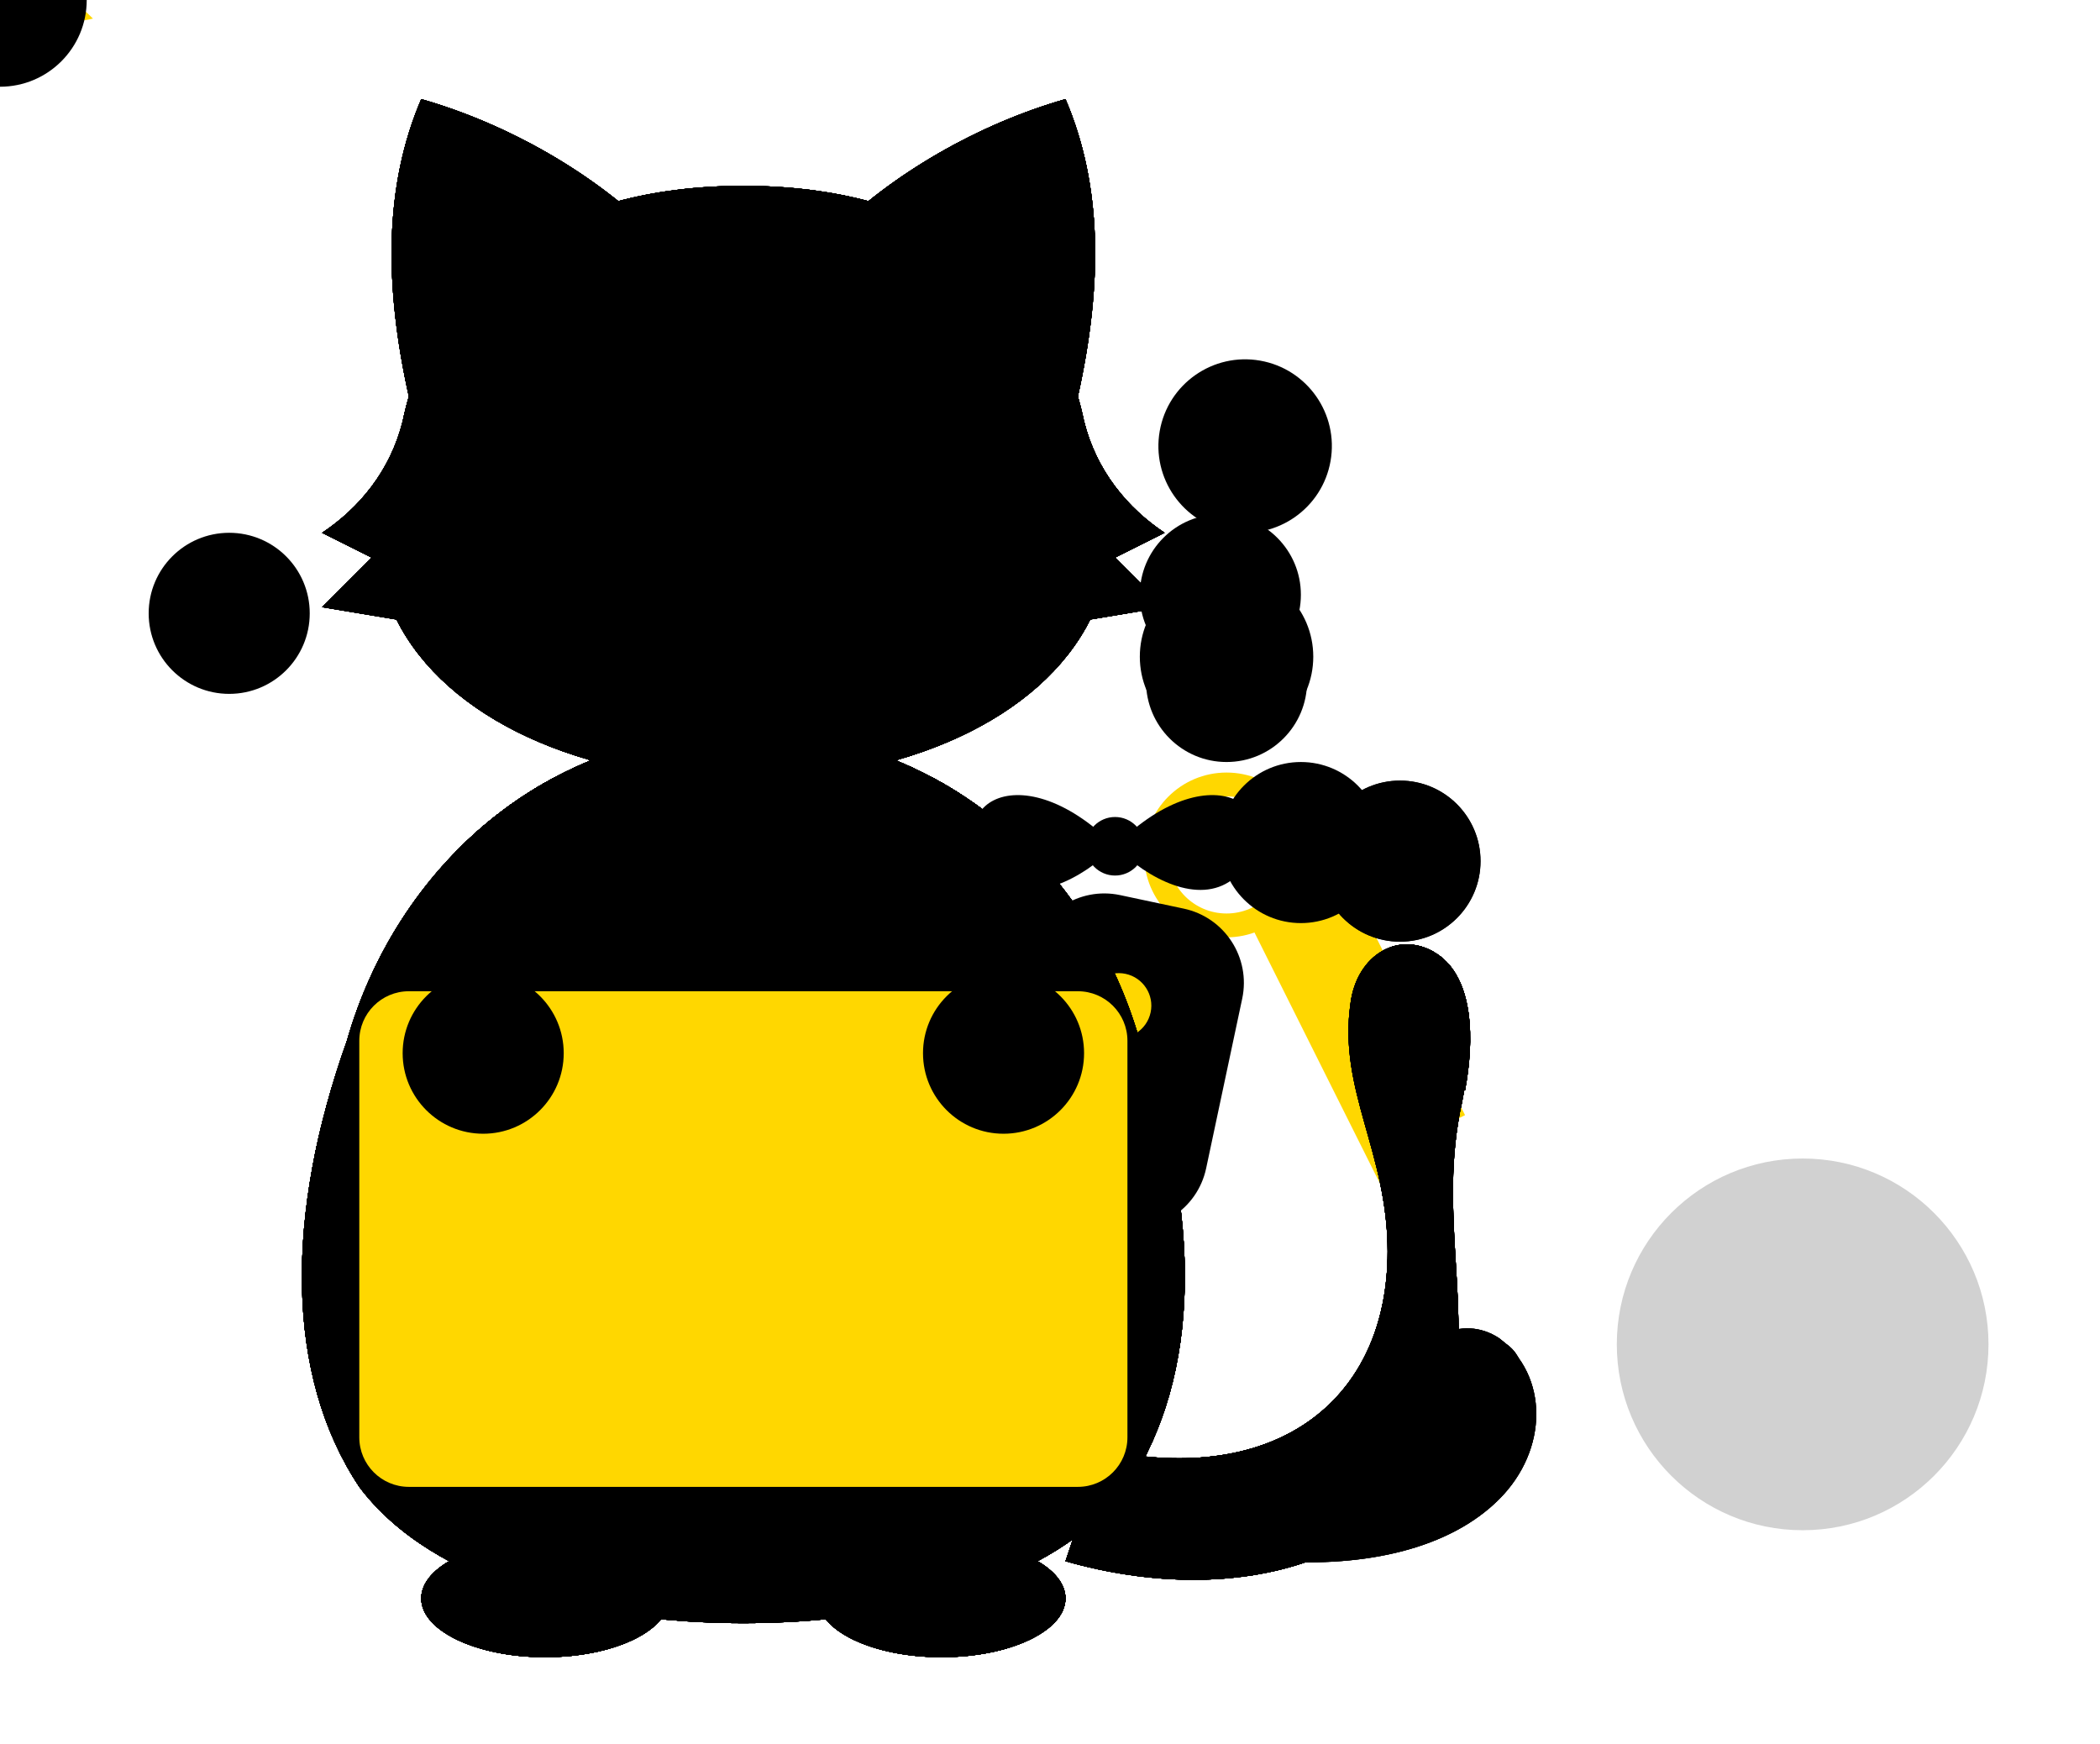
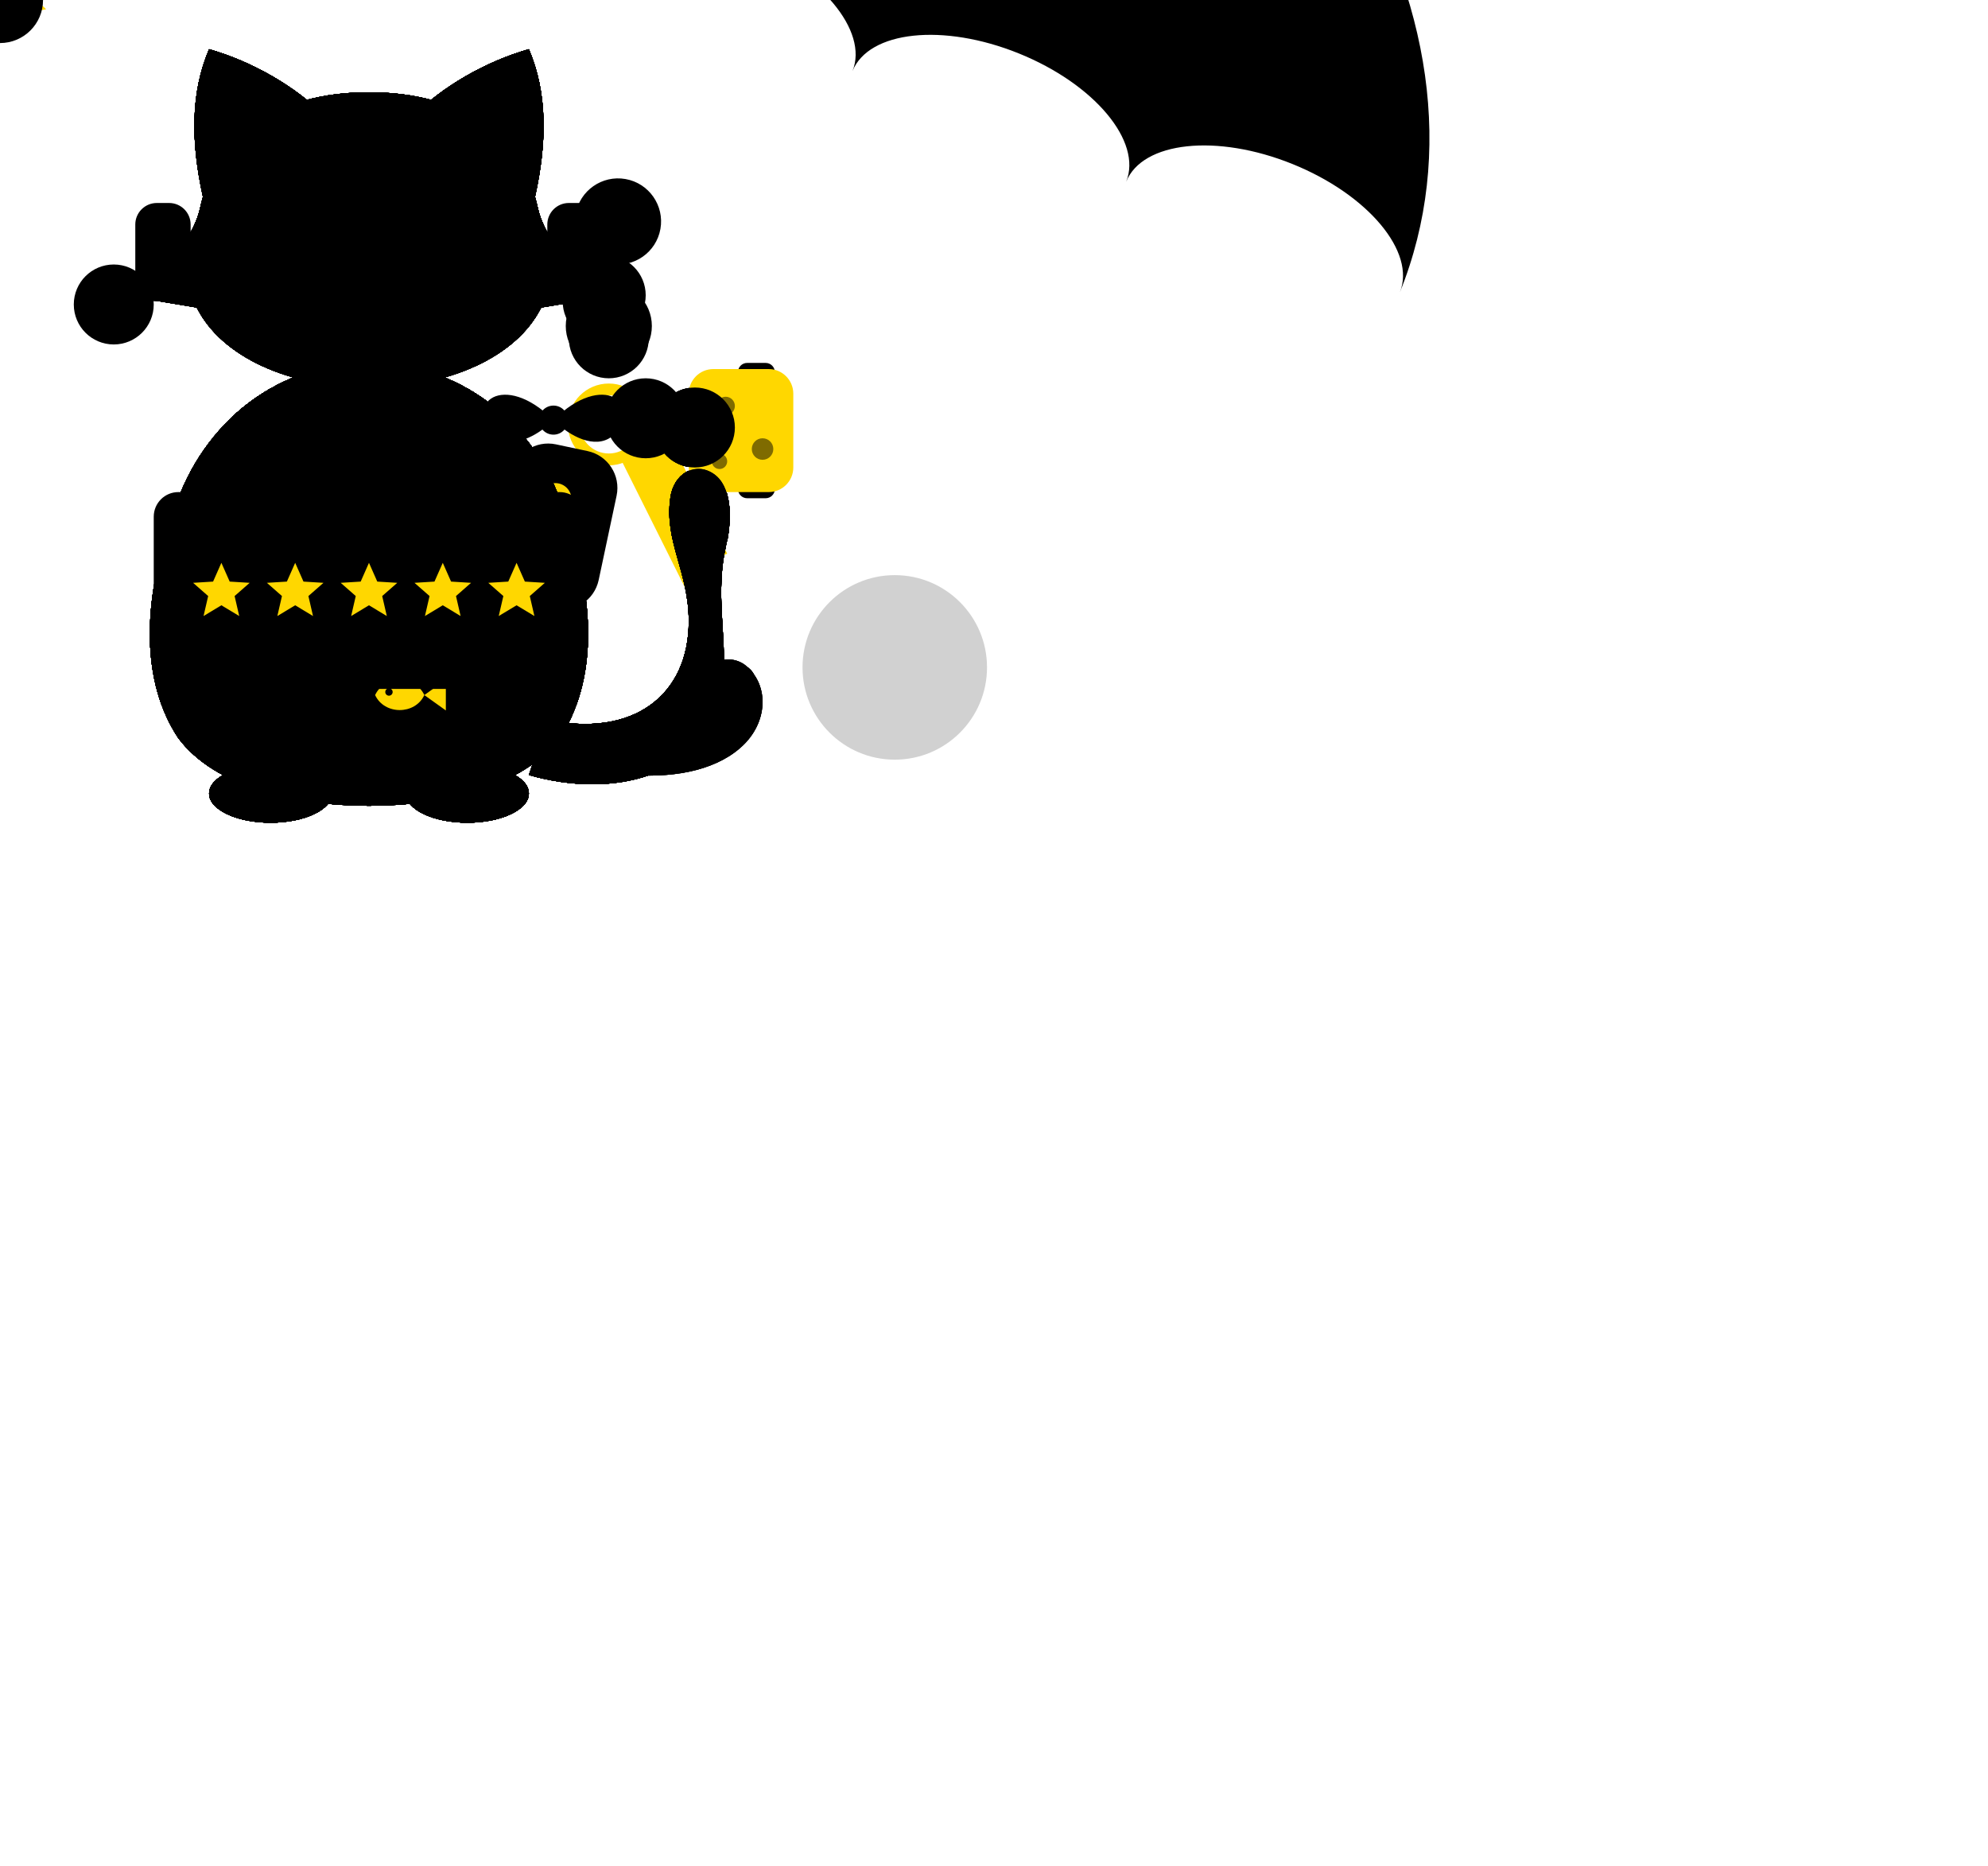
<svg>
  <g id="head">
    <path d="M66 64 C62 46 62 30 68 16 C82 20 96 28 106 38Z M174 64 C178 46 178 30 172 16 C158 20 144 28 134 38Z" fill="fur" stroke="ink" />
    <path d="M73 54 C71 42 72 32 75 25 C84 29 91 34 97 40Z M167 54 C169 42 168 32 165 25 C156 29 149 34 143 40Z" fill="nose" opacity=".55" />
    <path d="M120 30 C150 30 170 44 175 68 C177 76 182 82 188 86 L180 90 L188 98 L176 100 C168 116 146 126 120 126 C94 126 72 116 64 100 L52 98 L60 90 L52 86 C58 82 63 76 65 68 C70 44 90 30 120 30Z" fill="fur" stroke="ink" />
    <path d="M117 31 L120 52 L123 31Z M103 34 C106 41 109 46 113 49 C112 42 111 37 110 32Z M137 34 C134 41 131 46 127 49 C128 42 129 37 130 32Z M66 70 C72 72 77 74 80 77 C75 78 70 77 66 75Z M64 80 C70 81 75 83 78 86 C73 87 68 86 64 84Z M174 70 C168 72 163 74 160 77 C165 78 170 77 174 75Z M176 80 C170 81 165 83 162 86 C167 87 172 86 176 84Z" fill="fur-d" />
    <ellipse cx="84" cy="96" rx="7" ry="4" fill="nose" opacity=".35" />
    <ellipse cx="156" cy="96" rx="7" ry="4" fill="nose" opacity=".35" />
    <path d="M120 92 C112 86 96 88 94 99 C93 109 104 114 112 111 C115 117 125 117 128 111 C136 114 147 109 146 99 C144 88 128 86 120 92Z" fill="cream" />
    <path d="M96 100 C84 96 70 95 58 97 M96 104 C84 103 72 105 62 109 M144 100 C156 96 170 95 182 97 M144 104 C156 103 168 105 178 109" fill="none" stroke="ink" stroke-width="1.4" />
    <path d="M114 93.5 C114 90.5 126 90.5 126 93.5 C126 96.5 122 99.5 120 99.5 C118 99.5 114 96.5 114 93.5Z" fill="nose" stroke="ink" stroke-width="1.6" />
  </g>
  <g id="ring">
    <circle cx="0" cy="-11" r="3" fill="none" stroke="ink" stroke-width="1.8" />
  </g>
  <g id="charm-coin">
    <use href="#ring" />
    <circle r="9" fill="gold" stroke="ink" />
    <path d="M-4 -3.5 Q-2 -6 2 -6" fill="none" stroke="paper" stroke-width="1.6" />
  </g>
  <g id="charm-paw">
    <use href="#ring" />
    <circle r="9.5" fill="gold" stroke="ink" />
    <path d="M-3.6 3.6 C-3.6 0.6 3.6 0.6 3.6 3.6 C3.6 5.6 1.5 5.6 0 5 C-1.5 5.6 -3.6 5.6 -3.6 3.6Z" fill="fur-d" />
    <circle cx="-4.6" cy="-1.4" r="1.6" fill="fur-d" />
    <circle cx="-1.6" cy="-4.4" r="1.6" fill="fur-d" />
    <circle cx="1.6" cy="-4.4" r="1.6" fill="fur-d" />
    <circle cx="4.6" cy="-1.4" r="1.6" fill="fur-d" />
  </g>
  <g id="charm-key">
    <use href="#ring" />
    <rect x="-7" y="-8" width="14" height="19" rx="5" fill="dark" stroke="ink" />
    <circle cx="0" cy="-2" r="2.2" fill="gold" />
    <circle cx="0" cy="4.5" r="2.2" fill="paper" opacity=".8" />
  </g>
  <g id="charm-wheel">
    <use href="#ring" />
    <circle r="9.5" fill="gold" stroke="ink" />
    <circle r="5" cy="1" fill="dark" stroke="ink" stroke-width="1.5" />
    <path d="M-9 1 H-5 M5 1 H9 M0 6 V9.5" stroke="ink" stroke-width="2.4" />
    <circle cy="1" r="2" fill="gold" />
  </g>
  <g id="charm-star">
    <use href="#ring" />
    <circle r="9.5" fill="mute" stroke="ink" />
    <path d="M0 -6 L1.8 -1.9 L6.2 -1.6 L2.8 1.3 L3.9 5.6 L0 3.2 L-3.9 5.6 L-2.8 1.3 L-6.2 -1.6 L-1.8 -1.9Z" fill="gold" stroke="ink" stroke-width="1.2" />
  </g>
  <g id="charm-wings">
    <use href="#ring" />
    <path d="M-5 -2 C-10 -6 -15 -5 -18 -3 C-15 -2 -13 0 -11 0 C-13 1 -14 2 -15 3 C-11 4 -8 3 -5 2Z M5 -2 C10 -6 15 -5 18 -3 C15 -2 13 0 11 0 C13 1 14 2 15 3 C11 4 8 3 5 2Z" fill="gold" stroke="ink" stroke-width="1.4" />
    <circle r="6.5" fill="acc" stroke="ink" />
    <circle r="2.4" fill="gold" />
  </g>
  <g id="charm-shield">
    <use href="#ring" />
    <path d="M-8 -8 H8 V0 C8 6 3 9 0 11 C-3 9 -8 6 -8 0Z" fill="gold" stroke="ink" />
    <path d="M-4.5 -1 L0 3 L4.5 -1" fill="none" stroke="acc-d" stroke-width="2.6" />
  </g>
  <g id="eyes-open">
    <path d="M84 79 C88 69 108 69 112 79 C108 88 88 88 84 79Z M156 79 C152 69 132 69 128 79 C132 88 152 88 156 79Z" fill="paper" stroke="ink" stroke-width="2" />
    <circle cx="99" cy="79.5" r="6.8" fill="eye" />
    <circle cx="141" cy="79.5" r="6.8" fill="eye" />
    <ellipse cx="99" cy="79.5" rx="2.2" ry="5" fill="ink" />
    <ellipse cx="141" cy="79.5" rx="2.2" ry="5" fill="ink" />
    <circle cx="101.5" cy="77" r="1.7" fill="paper" />
    <circle cx="143.5" cy="77" r="1.7" fill="paper" />
  </g>
  <g id="lids">
    <path d="M83 79 C88 67 108 67 113 79 C106 75.5 90 75.5 83 79Z M157 79 C152 67 132 67 127 79 C134 75.5 150 75.5 157 79Z" fill="fur" />
    <path d="M83 79 C90 75.5 106 75.5 113 79 M127 79 C134 75.5 150 75.5 157 79" fill="none" stroke="ink" stroke-width="2.8" />
  </g>
  <path id="mouth-smile" d="M120 99.5 V103 M111 103 C114 107 118 107 120 103 C122 107 126 107 129 103" fill="none" stroke="ink" stroke-width="1.8" />
  <clipPath id="bodyclip">
    <path d="M120 118 C88 118 64 140 56 168 C46 196 46 222 58 240 C70 256 96 262 120 262 C144 262 170 256 182 240 C194 222 194 196 184 168 C176 140 152 118 120 118Z" />
  </clipPath>
  <g id="tail-up">
    <g transform="translate(10 4)">
      <path d="M168 230 C196 236 214 222 214 198 C214 182 206 172 208 158 C209 150 216 146 222 150 C228 154 228 164 226 174 C222 192 228 208 224 224 C218 248 190 256 162 248Z" fill="fur" stroke="ink" />
      <path d="M208.5 160 C209 150 216 146 222 150 C228 154 228 164 226.5 172 C220 172 212 168 208.5 160Z" fill="fur-d" />
    </g>
  </g>
  <g id="tail-low">
    <path d="M162 238 C188 254 226 258 242 242 C250 234 250 222 242 216 C236 212 228 216 230 223 C232 230 226 238 214 240 C194 242 176 236 168 228Z" fill="fur" stroke="ink" />
    <path d="M242.5 216.5 C236 212 228 216 230 223 C234 222 240 221 246 224 C246 220 245 218 242.5 216.5Z" fill="fur-d" />
  </g>
  <g id="body-core">
    <path d="M120 118 C88 118 64 140 56 168 C46 196 46 222 58 240 C70 256 96 262 120 262 C144 262 170 256 182 240 C194 222 194 196 184 168 C176 140 152 118 120 118Z" fill="fur" />
    <g clip-path="url(#bodyclip)">
      <path d="M70 134 C94 160 146 160 170 134 C156 123 138 119 120 119 C102 119 84 123 70 134Z" fill="fur-s" />
      <path d="M120 152 C94 152 80 182 80 210 C80 238 98 256 120 256 C142 256 160 238 160 210 C160 182 146 152 120 152Z" fill="cream" />
      <path d="M190 182 C181 181 174 184 170 188 C176 190 183 190 191 188Z M192 232 C184 231 177 234 173 237 C179 239 186 239 193 237Z M50 182 C59 181 66 184 70 188 C64 190 57 190 49 188Z" fill="fur-d" />
      <path d="M64 117 C92 134 148 134 176 117 L178 127 C150 146 90 146 62 127Z" fill="acc" stroke="ink" />
      <path d="M40 200 C76 222 164 222 200 200" fill="none" stroke="ink" stroke-width="11" />
      <path d="M40 200 C76 222 164 222 200 200" fill="none" stroke="dark" stroke-width="6.2" />
    </g>
    <path d="M120 118 C88 118 64 140 56 168 C46 196 46 222 58 240 C70 256 96 262 120 262 C144 262 170 256 182 240 C194 222 194 196 184 168 C176 140 152 118 120 118Z" fill="none" stroke="ink" />
    <path d="M90 206 C90 198 150 198 150 206 L153 230 C153 242 87 242 87 230Z" fill="acc" stroke="ink" />
    <path d="M93 214 C108 210 132 210 147 214" fill="none" stroke="ink" stroke-width="1.6" stroke-dasharray="2 2.5" />
    <path d="M95 203.5 C110 201 130 201 145 203.5" fill="none" stroke="paper" stroke-width="1.6" opacity=".5" />
    <path d="M131 213 V220" stroke="ink" stroke-width="1.4" />
    <path d="M122 226 C125 219.5 135 219.5 138 226 C135 232.5 125 232.5 122 226Z M138 226 L145 221 L145 231Z" fill="gold" stroke="ink" stroke-width="1.5" />
    <circle cx="126.5" cy="225" r="1.2" fill="ink" />
    <ellipse cx="88" cy="258" rx="20" ry="9.5" fill="fur" stroke="ink" />
    <ellipse cx="152" cy="258" rx="20" ry="9.5" fill="fur" stroke="ink" />
    <path d="M84 256 V262 M92 256 V262 M148 256 V262 M156 256 V262" stroke="ink" stroke-width="1.6" />
  </g>
  <g id="body">
    <use href="#tail-up" />
    <use href="#body-core" />
  </g>
  <g id="body-lt">
    <use href="#tail-low" />
    <use href="#body-core" />
  </g>
  <g id="face-smug">
    <use href="#eyes-open" />
    <use href="#lids" />
    <use href="#mouth-smile" />
  </g>
  <g id="face-wink">
    <path d="M84 79 C88 69 108 69 112 79 C108 88 88 88 84 79Z" fill="paper" stroke="ink" stroke-width="2" />
    <circle cx="99" cy="79.5" r="6.8" fill="eye" />
    <ellipse cx="99" cy="79.5" rx="2.2" ry="5" fill="ink" />
    <circle cx="101.5" cy="77" r="1.7" fill="paper" />
    <path d="M131 78 Q142 86 153 78" fill="none" stroke="ink" stroke-width="3" />
    <path d="M120 99.5 V103 M110 102 C113 108 119 108 120 103 C123 109 130 108 133 100" fill="none" stroke="ink" stroke-width="1.8" />
  </g>
  <g id="face-happy">
    <path d="M88 82 Q98 70 108 82 M132 82 Q142 70 152 82" fill="none" stroke="ink" stroke-width="3" />
    <path d="M110 103 C112 117 128 117 130 103 C124 106 116 106 110 103Z" fill="ink" stroke="ink" stroke-width="1.6" />
    <path d="M114.5 110.5 C117 114.5 123 114.5 125.5 110.5 C122 108.5 118 108.5 114.5 110.5Z" fill="nose" />
    <path d="M120 99.5 V104" stroke="ink" stroke-width="1.8" />
  </g>
  <g id="paw-palm">
    <circle r="14" fill="fur" stroke="ink" />
    <path d="M-6 4 C-6 -1 6 -1 6 4 C6 8 2 9 0 8 C-2 9 -6 8 -6 4Z" fill="nose" />
    <circle cx="-7.5" cy="-5" r="2.6" fill="nose" />
    <circle cx="-1" cy="-9" r="2.6" fill="nose" />
    <circle cx="6" cy="-7" r="2.6" fill="nose" />
  </g>
  <g id="paw-fist">
    <circle r="13" fill="fur" stroke="ink" />
    <path d="M-6 6 V11 M1 7 V12" stroke="ink" stroke-width="1.6" />
  </g>
  <g id="arm-down">
    <limb d="M78 150 C66 164 62 178 64 194" w="26" fill="fur" />
    <path d="M60 200 V205 M68 200 V205" stroke="ink" stroke-width="1.6" />
  </g>
  <g id="cat-wave">
    <use href="#body" />
    <use href="#arm-down" />
    <use href="#charm-paw" transform="translate(120 152)" />
    <use href="#head" />
    <limb d="M162 148 C174 136 184 126 194 114" w="22" fill="fur" />
    <use href="#paw-palm" transform="translate(198 106)" />
  </g>
  <g id="cat-keys">
    <use href="#body" />
    <use href="#arm-down" />
    <use href="#charm-paw" transform="translate(120 152)" />
    <use href="#head" />
    <limb d="M162 148 C176 140 188 128 196 116" w="22" fill="fur" />
    <g transform="translate(198 110) scale(1.75) translate(-198 -110)" stroke-width="1.37">
      <circle cx="198" cy="126" r="6.5" fill="none" stroke="ink" stroke-width="5" />
      <circle cx="198" cy="126" r="6.5" fill="none" stroke="gold" stroke-width="2.2" />
      <path d="M200 132 L214 160 L218 158 L216 152 L220 150 L217 144 L210 130Z" fill="gold" stroke="ink" stroke-width="2" />
      <rect x="178" y="130" width="20" height="30" rx="7" fill="dark" stroke="ink" transform="rotate(12 188 145)" />
      <circle cx="187" cy="140" r="3" fill="gold" transform="rotate(12 188 145)" />
      <circle cx="187" cy="150" r="3" fill="paper" opacity=".8" transform="rotate(12 188 145)" />
    </g>
    <use href="#paw-fist" transform="translate(198 110)" />
    <g transform="translate(-18 42) translate(198 100) scale(1.35) translate(-198 -100)" stroke-width="1.78">
      <path d="M198 96 C186 84 176 92 184 100 C188 103 194 100 198 96 C202 100 208 103 212 100 C220 92 210 84 198 96Z" fill="bow" stroke="ink" stroke-width="2" />
      <path d="M196 97 L190 108 M200 97 L206 108" stroke="bow" stroke-width="4" />
      <circle cx="198" cy="96" r="3.5" fill="bow" stroke="ink" stroke-width="1.8" />
    </g>
  </g>
  <g id="cat-drive">
    <use href="#body" />
    <use href="#head" />
    <ellipse cx="30" cy="108" rx="8" ry="26" transform="rotate(-18 30 108)" fill="none" stroke="ink" stroke-width="10" />
    <ellipse cx="30" cy="108" rx="8" ry="26" transform="rotate(-18 30 108)" fill="none" stroke="dark" stroke-width="5.5" />
    <limb d="M86 150 C66 132 50 112 40 102" w="22" fill="fur" />
    <use href="#paw-fist" transform="translate(37 99)" />
    <limb d="M158 146 C176 124 190 100 198 82" w="22" fill="fur" />
    <use href="#paw-palm" transform="translate(201 72) rotate(10)" />
  </g>
  <g id="cat-collar">
    <use href="#body" />
    <limb d="M74 164 C84 162 92 156 98 148" w="24" fill="fur" />
    <g clip-path="url(#bodyclip)">
      <path d="M64 117 C92 135 148 135 176 117 L178 127 C150 147 90 147 62 127Z" fill="acc" stroke="ink" />
    </g>
    <use href="#charm-paw" transform="translate(124 154)" />
    <use href="#paw-fist" transform="translate(100 140) rotate(200)" />
    <use href="#head" />
    <limb d="M158 152 C176 146 192 140 206 138" w="24" fill="fur" />
    <use href="#paw-fist" transform="translate(210 136)" />
  </g>
  <g id="cat-cash">
    <use href="#body" />
    <use href="#charm-paw" transform="translate(120 152)" />
    <path d="M92 210 C108 201 132 201 148 210 C132 215 108 215 92 210Z" fill="dark" stroke="ink" />
    <limb d="M76 154 C80 176 92 196 104 210" w="24" fill="fur" />
    <path d="M90 210 C108 206 132 206 150 210 L153 230 C153 242 87 242 87 230Z" fill="acc" stroke="ink" />
    <path d="M122 223 C125 216.5 135 216.5 138 223 C135 229.5 125 229.5 122 223Z M138 223 L145 218 L145 228Z" fill="gold" stroke="ink" stroke-width="1.5" />
    <use href="#head" />
    <limb d="M160 150 C174 134 186 116 194 102" w="22" fill="fur" />
    <g stroke-width="1.4">
      <use href="#bill" transform="translate(206 66) rotate(-32) scale(1.8)" />
      <use href="#bill" transform="translate(218 74) rotate(-6) scale(1.8)" />
      <use href="#bill" transform="translate(222 90) rotate(20) scale(1.8)" />
    </g>
    <use href="#paw-fist" transform="translate(197 96)" />
  </g>
  <g id="cat-point">
    <use href="#body" />
    <use href="#arm-down" />
    <use href="#charm-paw" transform="translate(120 152)" />
    <use href="#head" />
    <limb d="M158 150 C182 146 202 142 222 140" w="22" fill="fur" />
    <use href="#paw-fist" transform="translate(226 139) rotate(-90)" />
  </g>
  <g id="cat-magnify">
    <use href="#body-lt" />
    <use href="#arm-down" />
    <use href="#charm-paw" transform="translate(120 152)" />
    <use href="#head" />
    <path d="M232 146 L268 194" stroke="ink" stroke-width="12" />
    <path d="M232 146 L268 194" stroke="dark" stroke-width="7" />
    <circle cx="291" cy="217" r="30" fill="acc-l" opacity=".18" />
    <circle cx="291" cy="217" r="30" fill="none" stroke="ink" stroke-width="12" />
    <circle cx="291" cy="217" r="30" fill="none" stroke="mute" stroke-width="6" />
    <path d="M273 205 Q277 195 288 193" fill="none" stroke="paper" stroke-width="4" />
    <limb d="M158 150 C182 146 202 142 222 140" w="22" fill="fur" />
    <use href="#paw-fist" transform="translate(226 139) rotate(-90)" />
  </g>
  <g id="cat-sign">
    <use href="#body" />
    <use href="#head" />
    <rect x="58" y="160" width="124" height="80" rx="8" fill="gold" stroke="ink" />
    <circle cx="100" cy="186" r="8" fill="none" stroke="ink" stroke-width="5" />
    <circle cx="140" cy="214" r="8" fill="none" stroke="ink" stroke-width="5" />
    <path d="M146 180 L94 220" stroke="ink" stroke-width="5" />
    <limb d="M70 150 C70 158 72 164 76 168" w="24" fill="fur" />
    <limb d="M170 150 C170 158 168 164 164 168" w="24" fill="fur" />
    <use href="#paw-fist" transform="translate(78 170) rotate(180)" />
    <use href="#paw-fist" transform="translate(162 170) rotate(180)" />
  </g>
+   <g id="cat-stamp">
+     <use href="#body" />
+     <use href="#arm-down" />
+     <use href="#charm-paw" transform="translate(120 152)" />
+     <use href="#head" />
+     <limb d="M158 150 C182 146 202 142 222 140" w="22" fill="fur" />
+     <rect x="226" y="132" width="14" height="16" rx="3" fill="dark" stroke="ink" />
+     <rect x="240" y="118" width="12" height="44" rx="3" fill="acc-d" stroke="ink" />
+     <use href="#paw-fist" transform="translate(226 139) rotate(-90)" />
+   </g>
+   <g id="cat-umbrella">
+     <use href="#body" />
+     <use href="#arm-down" />
+     <use href="#charm-paw" transform="translate(120 152)" />
+     <use href="#head" />
+     <path d="M196 96 L298.7 -158" stroke="ink" stroke-width="8" />
+     <path d="M196 96 L298.7 -158" stroke="dark" stroke-width="3.5" />
+     <path d="M196 96 C190 110 200 120 208 112" fill="none" stroke="ink" stroke-width="8" />
+     <path d="M196 96 C190 110 200 120 208 112" fill="none" stroke="dark" stroke-width="3.5" />
+     <g transform="translate(274.7 -98.7) rotate(22) scale(1.6)" stroke-width="2.14">
+       <path d="M-150 70 A150 110 0 0 1 150 70 A30 16 0 0 0 90 70 A30 16 0 0 0 30 70 A30 16 0 0 0 -30 70 A30 16 0 0 0 -90 70 A30 16 0 0 0 -150 70Z" fill="alt" stroke="ink" />
+       <path d="M0 -40 C-30 0 -50 40 -60 72 M0 -40 C30 0 50 40 60 72 M0 -40 V74" fill="none" stroke="ink" stroke-width="1.8" />
+       <path d="M-110 20 Q-80 -20 -40 -32" fill="none" stroke="paper" stroke-width="5" opacity=".35" />
+       <circle cy="-44" r="5" fill="gold" stroke="ink" stroke-width="2" />
+     </g>
+     <limb d="M162 148 C174 132 184 116 192 104" w="22" fill="fur" />
+     <use href="#paw-fist" transform="translate(196 98)" />
+   </g>
+   <g id="cat-sponge">
+     <use href="#body" />
+     <use href="#arm-down" />
+     <use href="#charm-paw" transform="translate(120 152)" />
+     <use href="#head" />
+     <limb d="M158 150 C182 146 202 142 222 140" w="22" fill="fur" />
+     <rect x="224" y="120" width="34" height="40" rx="8" fill="gold" stroke="ink" />
+     <circle cx="236" cy="132" r="3" fill="fur-d" opacity=".5" />
+     <circle cx="248" cy="146" r="3.5" fill="fur-d" opacity=".5" />
+     <circle cx="234" cy="150" r="2.5" fill="fur-d" opacity=".5" />
+     <use href="#paw-fist" transform="translate(226 139) rotate(-90)" />
+   </g>
+   <g id="cat-stars">
+     <use href="#body" />
+     <use href="#head" />
+     <rect x="50" y="160" width="140" height="64" rx="8" fill="acc" stroke="ink" />
+     <g fill="gold" stroke="ink" stroke-width="1.4">
+       <path id="st" d="M0 -9 L2.7 -2.9 L9.2 -2.5 L4.3 1.8 L5.8 8.3 L0 4.8 L-5.8 8.3 L-4.3 1.8 L-9.2 -2.5 L-2.7 -2.9Z" transform="translate(72 192)" />
+       <use href="#st" transform="translate(24 0)" />
+       <use href="#st" transform="translate(48 0)" />
+       <use href="#st" transform="translate(72 0)" />
+       <use href="#st" transform="translate(96 0)" />
+     </g>
+     <limb d="M70 150 C70 158 72 164 76 168" w="24" fill="fur" />
+     <limb d="M170 150 C170 158 168 164 164 168" w="24" fill="fur" />
+     <use href="#paw-fist" transform="translate(78 170) rotate(180)" />
+     <use href="#paw-fist" transform="translate(162 170) rotate(180)" />
+   </g>
+   <g id="headset">
+     <path d="M56 84 C50 14 190 14 184 84" fill="none" stroke="ink" stroke-width="9" />
+     <path d="M56 84 C50 14 190 14 184 84" fill="none" stroke="dark" stroke-width="4.5" />
+     <rect x="44" y="66" width="18" height="32" rx="7" fill="dark" stroke="ink" />
+     <rect x="178" y="66" width="18" height="32" rx="7" fill="dark" stroke="ink" />
+     <path d="M54 96 C58 112 74 118 90 116" fill="none" stroke="ink" stroke-width="5" />
+     <path d="M54 96 C58 112 74 118 90 116" fill="none" stroke="dark" stroke-width="2" />
+     <circle cx="93" cy="116" r="5" fill="dark" stroke="ink" stroke-width="2" />
+   </g>
</svg>
